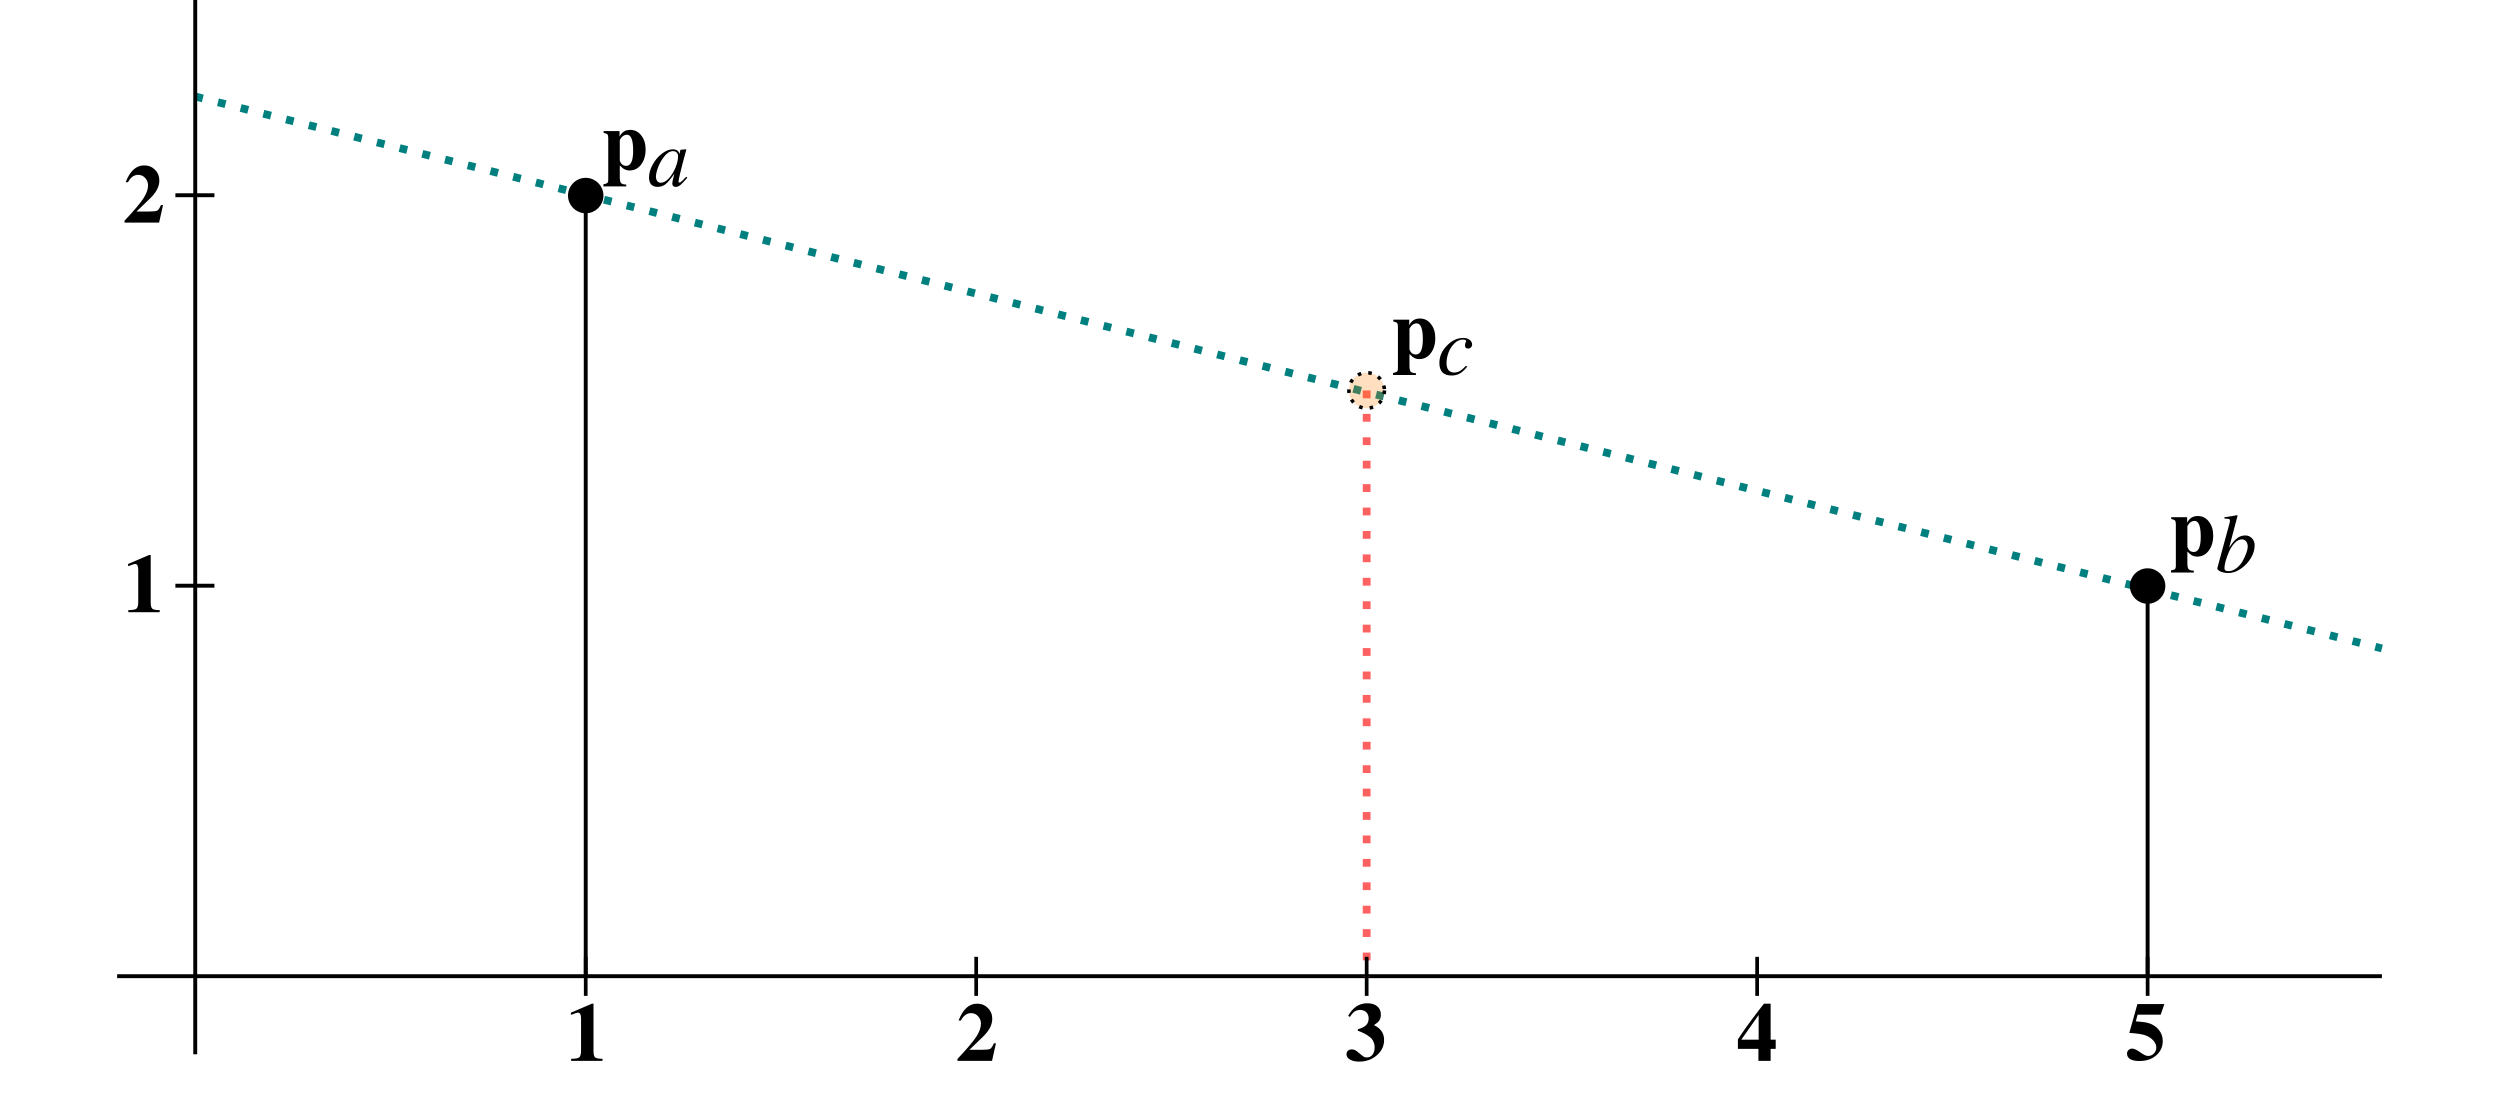
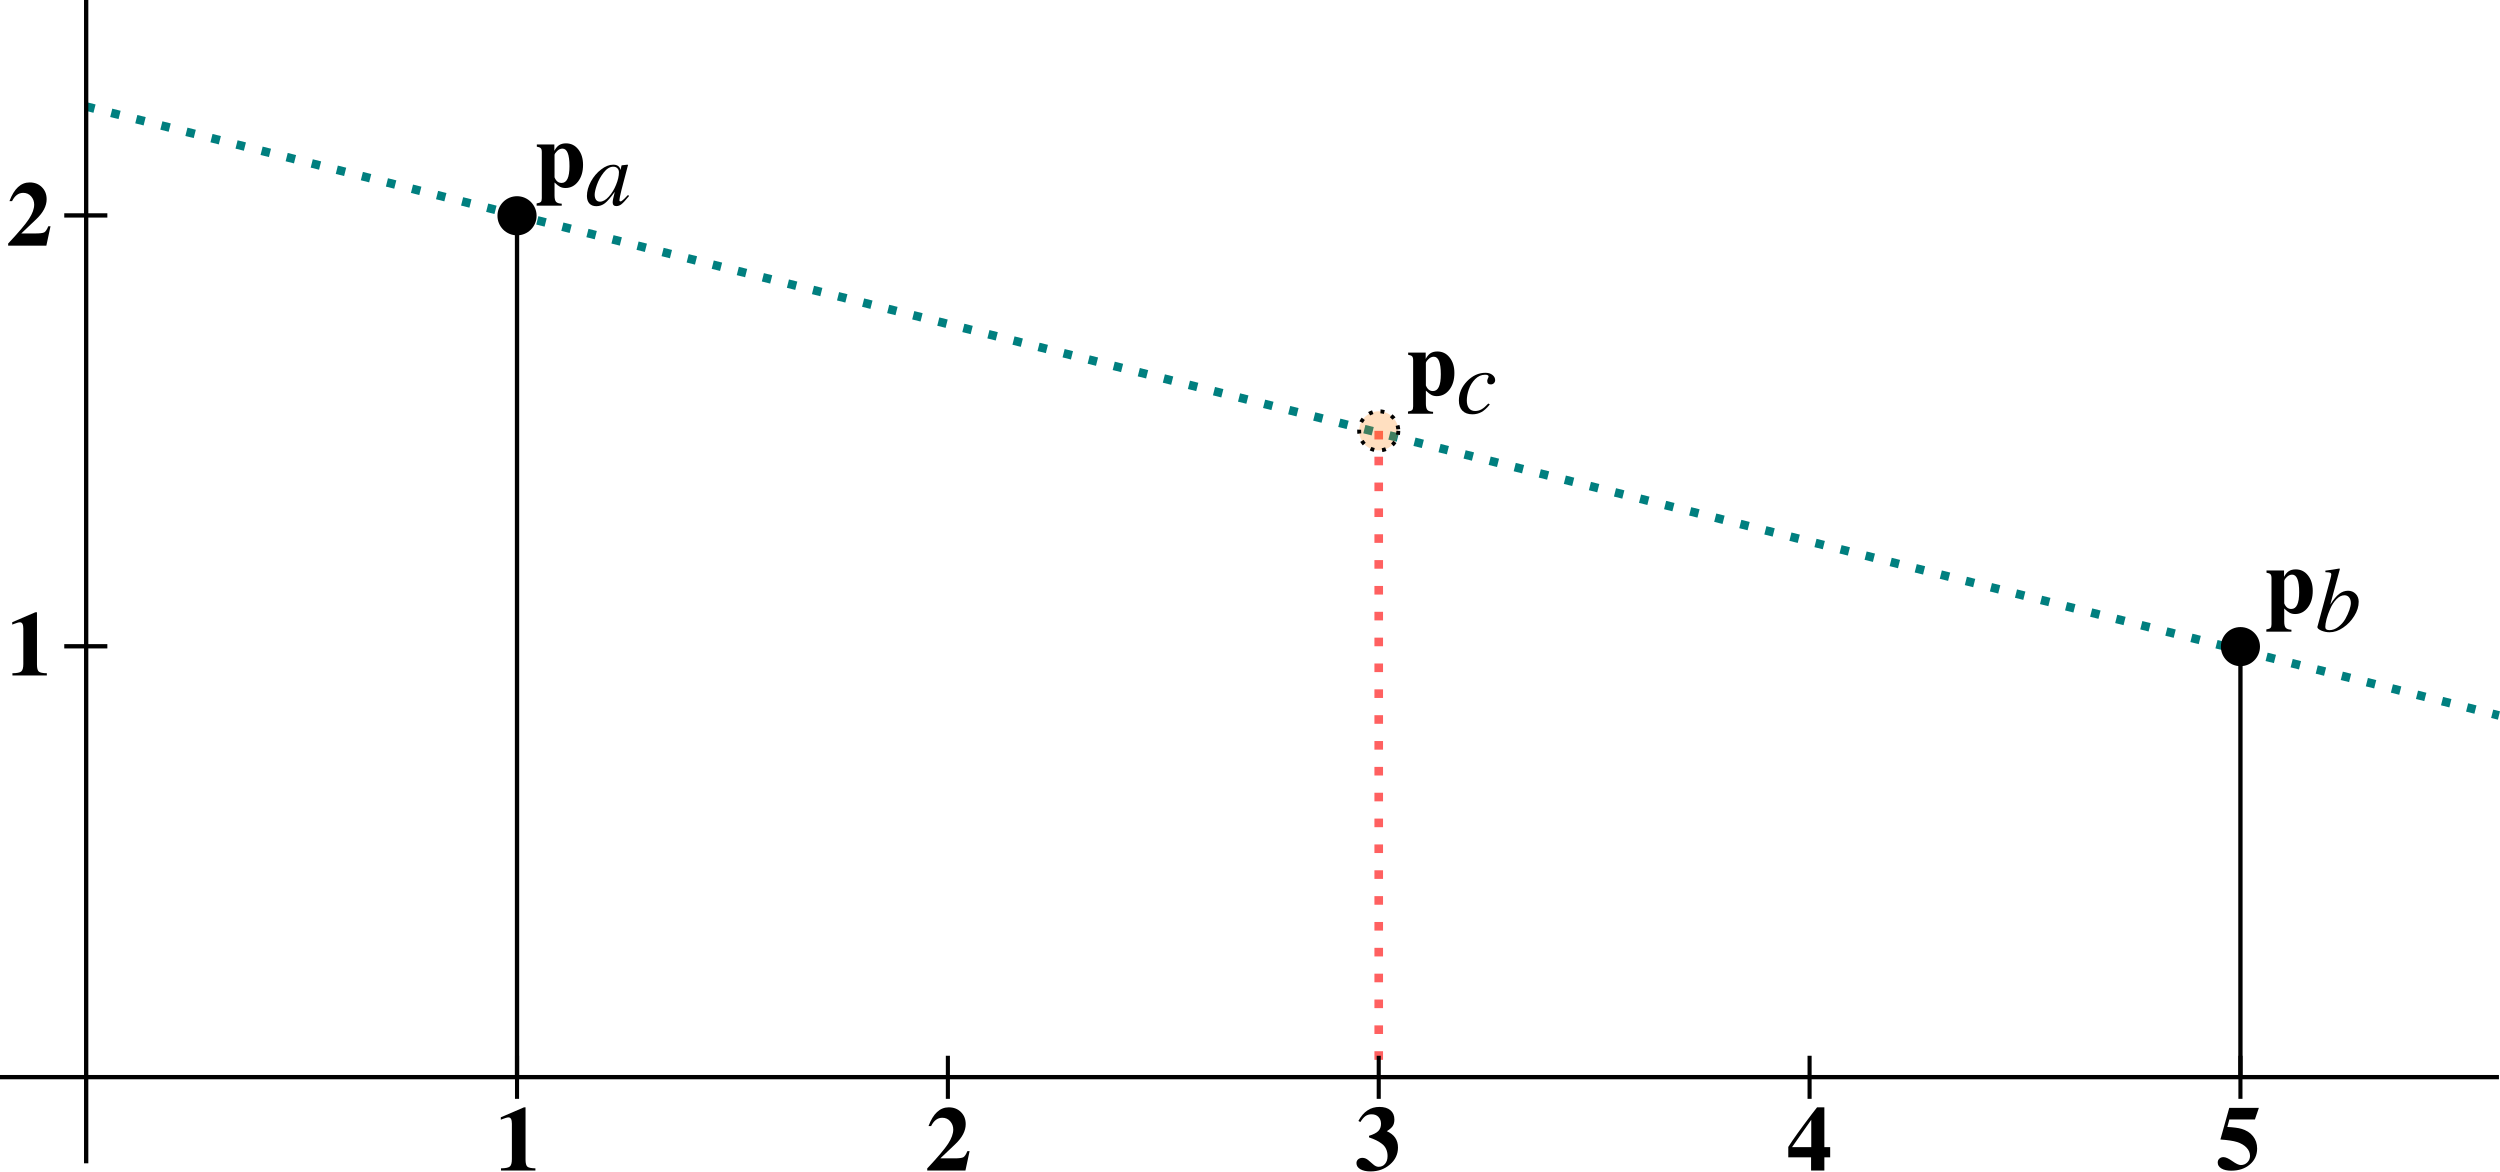
- <svg xmlns="http://www.w3.org/2000/svg" width="640.245" height="281.882" viewBox="0 0 169.398 74.581" version="1.1" id="svg8">
+ <svg xmlns="http://www.w3.org/2000/svg" width="1600" height="749.704" viewBox="0 0 423.333 198.359" version="1.1" id="svg8">
  <defs id="defs2">
    <marker orient="auto" refY="0" refX="0" id="marker1152" style="overflow:visible">
      <path id="path1150" d="m -2.5,-1 c 0,2.76 -2.24,5 -5,5 -2.76,0 -5,-2.24 -5,-5 0,-2.76 2.24,-5 5,-5 2.76,0 5,2.24 5,5 z" style="fill:#000000;fill-opacity:1;fill-rule:evenodd;stroke:#000000;stroke-width:1pt;stroke-opacity:1" transform="matrix(0.8,0,0,0.8,5.92,0.8)" />
    </marker>
    <marker style="overflow:visible" id="DistanceEnd" refX="0" refY="0" orient="auto">
      <g id="g2301" style="fill:#000000;fill-opacity:1;stroke:#000000;stroke-opacity:1">
        <path style="fill:#000000;fill-opacity:1;stroke:#000000;stroke-width:1.15;stroke-linecap:square;stroke-opacity:1" d="M 0,0 H -2" id="path2316" />
        <path style="fill:#000000;fill-opacity:1;fill-rule:evenodd;stroke:#000000;stroke-opacity:1" d="m 0,0 -13,4 4,-4 -4,-4 z" id="path2312" />
        <path style="fill:#000000;fill-opacity:1;stroke:#000000;stroke-width:1;stroke-linecap:square;stroke-opacity:1" d="M 0,-4 V 40" id="path2314" />
      </g>
    </marker>
    <marker orient="auto" refY="0" refX="0" id="DotL" style="overflow:visible">
      <path id="path900" d="m -2.5,-1 c 0,2.76 -2.24,5 -5,5 -2.76,0 -5,-2.24 -5,-5 0,-2.76 2.24,-5 5,-5 2.76,0 5,2.24 5,5 z" style="fill:#000000;fill-opacity:1;fill-rule:evenodd;stroke:#000000;stroke-width:1pt;stroke-opacity:1" transform="matrix(0.8,0,0,0.8,5.92,0.8)" />
    </marker>
  </defs>
-   <g id="layer1" transform="translate(7.7430554e-8,-217.625)">
-     <path style="fill:none;stroke:#007f7f;stroke-width:0.529;stroke-linecap:butt;stroke-linejoin:miter;stroke-miterlimit:4;stroke-dasharray:0.529, 1.058;stroke-dashoffset:0;stroke-opacity:1" d="M 13.229,224.165 161.396,261.563" id="path825" />
-     <path style="fill:none;stroke:#000000;stroke-width:0.265px;stroke-linecap:butt;stroke-linejoin:miter;stroke-opacity:1" d="m 13.229,217.625 v 71.438 0" id="path817" />
-     <path style="fill:none;stroke:#000000;stroke-width:0.265px;stroke-linecap:butt;stroke-linejoin:miter;stroke-opacity:1" d="M 7.937,283.771 H 161.396" id="path819" />
-     <path style="fill:none;stroke:#000000;stroke-width:0.265;stroke-linecap:butt;stroke-linejoin:miter;stroke-miterlimit:4;stroke-dasharray:none;stroke-opacity:1;marker-end:url(#marker1152)" d="m 39.688,283.771 -10e-7,-52.917" id="path821" />
-     <path style="fill:none;stroke:#000000;stroke-width:0.265;stroke-linecap:butt;stroke-linejoin:miter;stroke-miterlimit:4;stroke-dasharray:none;stroke-opacity:1;marker-end:url(#DotL)" d="m 145.521,283.771 -8e-5,-26.458" id="path823" />
-     <path style="fill:none;stroke:#ff6060;stroke-width:0.529;stroke-linecap:butt;stroke-linejoin:miter;stroke-miterlimit:4;stroke-dasharray:0.529, 1.058;stroke-dashoffset:0;stroke-opacity:1" d="m 92.604,244.083 6e-6,39.688 v 0 0" id="path827" />
-     <circle style="opacity:1;fill:#ff7f00;fill-opacity:0.247;stroke:#000000;stroke-width:0.241;stroke-miterlimit:4;stroke-dasharray:0.241, 0.481;stroke-dashoffset:0;stroke-opacity:1" id="path829" cx="92.604" cy="244.083" r="1.203" />
-     <text xml:space="preserve" style="font-style:normal;font-variant:normal;font-weight:bold;font-stretch:normal;font-size:3.528px;line-height:1.25;font-family:FreeSerif;-inkscape-font-specification:'FreeSerif Bold';letter-spacing:0px;word-spacing:0px;fill:#000000;fill-opacity:1;stroke:none;stroke-width:0.265" x="94.315" y="241.877" id="text833">
-       <tspan id="tspan831" x="94.315" y="241.877" style="font-size:5.644px;stroke-width:0.265">p<tspan style="font-style:italic;font-variant:normal;font-weight:normal;font-stretch:normal;font-size:5.644px;font-family:FreeSerif;-inkscape-font-specification:'FreeSerif Italic';baseline-shift:sub" id="tspan835">c</tspan>
+   <g id="layer1" transform="translate(126.9676,-154.4132)">
+     <path style="fill:none;stroke:#007f7f;stroke-width:1.459;stroke-linecap:butt;stroke-linejoin:miter;stroke-miterlimit:4;stroke-dasharray:1.459, 2.918;stroke-dashoffset:0;stroke-opacity:1" d="M -112.376,172.448 296.187,275.57" id="path825" />
+     <path style="fill:none;stroke:#000000;stroke-width:0.73px;stroke-linecap:butt;stroke-linejoin:miter;stroke-opacity:1" d="m -112.376,154.413 v 196.986 0" id="path817" />
+     <path style="fill:none;stroke:#000000;stroke-width:0.73px;stroke-linecap:butt;stroke-linejoin:miter;stroke-opacity:1" d="M -126.968,336.807 H 296.187" id="path819" />
+     <path style="fill:none;stroke:#000000;stroke-width:0.731;stroke-linecap:butt;stroke-linejoin:miter;stroke-miterlimit:4;stroke-dasharray:none;stroke-opacity:1;marker-end:url(#marker1152)" d="m -39.418,336.807 -3e-6,-145.915" id="path821" />
+     <path style="fill:none;stroke:#000000;stroke-width:0.73;stroke-linecap:butt;stroke-linejoin:miter;stroke-miterlimit:4;stroke-dasharray:none;stroke-opacity:1;marker-end:url(#DotL)" d="m 252.413,336.807 -2.3e-4,-72.958" id="path823" />
+     <path style="fill:none;stroke:#ff6060;stroke-width:1.459;stroke-linecap:butt;stroke-linejoin:miter;stroke-miterlimit:4;stroke-dasharray:1.459, 2.918;stroke-dashoffset:0;stroke-opacity:1" d="m 106.497,227.371 1e-5,109.437 v 0 0" id="path827" />
+     <circle style="opacity:1;fill:#ff7f00;fill-opacity:0.247;stroke:#000000;stroke-width:0.663;stroke-miterlimit:4;stroke-dasharray:0.663, 1.327;stroke-dashoffset:0;stroke-opacity:1" id="path829" cx="106.497" cy="227.371" r="3.316" />
+     <text xml:space="preserve" style="font-style:normal;font-variant:normal;font-weight:bold;font-stretch:normal;font-size:9.728px;line-height:1.25;font-family:FreeSerif;-inkscape-font-specification:'FreeSerif Bold';letter-spacing:0px;word-spacing:0px;fill:#000000;fill-opacity:1;stroke:none;stroke-width:0.73" x="111.214" y="221.287" id="text833">
+       <tspan id="tspan831" x="111.214" y="221.287" style="font-size:15.564px;stroke-width:0.73">p<tspan style="font-style:italic;font-variant:normal;font-weight:normal;font-stretch:normal;font-size:15.564px;font-family:FreeSerif;-inkscape-font-specification:'FreeSerif Italic';baseline-shift:sub;stroke-width:0.73" id="tspan835">c</tspan>
      </tspan>
    </text>
-     <text xml:space="preserve" style="font-style:normal;font-variant:normal;font-weight:bold;font-stretch:normal;font-size:5.644px;line-height:1.25;font-family:FreeSerif;-inkscape-font-specification:'FreeSerif Bold';letter-spacing:0px;word-spacing:0px;fill:#000000;fill-opacity:1;stroke:none;stroke-width:0.265" x="40.807" y="229.095" id="text839">
-       <tspan id="tspan837" x="40.807" y="229.095" style="font-size:5.644px;stroke-width:0.265">p<tspan style="font-style:italic;font-variant:normal;font-weight:normal;font-stretch:normal;font-size:5.644px;font-family:FreeSerif;-inkscape-font-specification:'FreeSerif Italic';baseline-shift:sub" id="tspan841">a</tspan>
+     <text xml:space="preserve" style="font-style:normal;font-variant:normal;font-weight:bold;font-stretch:normal;font-size:15.564px;line-height:1.25;font-family:FreeSerif;-inkscape-font-specification:'FreeSerif Bold';letter-spacing:0px;word-spacing:0px;fill:#000000;fill-opacity:1;stroke:none;stroke-width:0.73" x="-36.331" y="186.043" id="text839">
+       <tspan id="tspan837" x="-36.331" y="186.043" style="font-size:15.564px;stroke-width:0.73">p<tspan style="font-style:italic;font-variant:normal;font-weight:normal;font-stretch:normal;font-size:15.564px;font-family:FreeSerif;-inkscape-font-specification:'FreeSerif Italic';baseline-shift:sub;stroke-width:0.73" id="tspan841">a</tspan>
      </tspan>
    </text>
-     <text xml:space="preserve" style="font-style:normal;font-variant:normal;font-weight:bold;font-stretch:normal;font-size:3.528px;line-height:1.25;font-family:FreeSerif;-inkscape-font-specification:'FreeSerif Bold';letter-spacing:0px;word-spacing:0px;fill:#000000;fill-opacity:1;stroke:none;stroke-width:0.265" x="147.026" y="255.26" id="text845">
-       <tspan id="tspan843" x="147.026" y="255.26" style="font-size:5.644px;stroke-width:0.265">p<tspan style="font-style:italic;font-variant:normal;font-weight:normal;font-stretch:normal;font-size:5.644px;font-family:FreeSerif;-inkscape-font-specification:'FreeSerif Italic';baseline-shift:sub" id="tspan847">b</tspan>
+     <text xml:space="preserve" style="font-style:normal;font-variant:normal;font-weight:bold;font-stretch:normal;font-size:9.728px;line-height:1.25;font-family:FreeSerif;-inkscape-font-specification:'FreeSerif Bold';letter-spacing:0px;word-spacing:0px;fill:#000000;fill-opacity:1;stroke:none;stroke-width:0.73" x="256.563" y="258.19" id="text845">
+       <tspan id="tspan843" x="256.563" y="258.19" style="font-size:15.564px;stroke-width:0.73">p<tspan style="font-style:italic;font-variant:normal;font-weight:normal;font-stretch:normal;font-size:15.564px;font-family:FreeSerif;-inkscape-font-specification:'FreeSerif Italic';baseline-shift:sub;stroke-width:0.73" id="tspan847">b</tspan>
      </tspan>
    </text>
-     <text xml:space="preserve" style="font-style:normal;font-variant:normal;font-weight:bold;font-stretch:normal;font-size:5.644px;line-height:1.25;font-family:FreeSerif;-inkscape-font-specification:'FreeSerif Bold';letter-spacing:0px;word-spacing:0px;fill:#000000;fill-opacity:1;stroke:none;stroke-width:0.265" x="38.324" y="289.506" id="text5154">
-       <tspan id="tspan5152" x="38.324" y="289.506" style="font-size:5.644px;stroke-width:0.265">1</tspan>
+     <text xml:space="preserve" style="font-style:normal;font-variant:normal;font-weight:bold;font-stretch:normal;font-size:15.564px;line-height:1.25;font-family:FreeSerif;-inkscape-font-specification:'FreeSerif Bold';letter-spacing:0px;word-spacing:0px;fill:#000000;fill-opacity:1;stroke:none;stroke-width:0.73" x="-43.179" y="352.622" id="text5154">
+       <tspan id="tspan5152" x="-43.179" y="352.622" style="font-size:15.564px;stroke-width:0.73">1</tspan>
    </text>
-     <text xml:space="preserve" style="font-style:normal;font-variant:normal;font-weight:bold;font-stretch:normal;font-size:5.644px;line-height:1.25;font-family:FreeSerif;-inkscape-font-specification:'FreeSerif Bold';letter-spacing:0px;word-spacing:0px;fill:#000000;fill-opacity:1;stroke:none;stroke-width:0.265" x="64.782" y="289.506" id="text5158">
-       <tspan id="tspan5156" x="64.782" y="289.506" style="font-size:5.644px;stroke-width:0.265">2</tspan>
+     <text xml:space="preserve" style="font-style:normal;font-variant:normal;font-weight:bold;font-stretch:normal;font-size:15.564px;line-height:1.25;font-family:FreeSerif;-inkscape-font-specification:'FreeSerif Bold';letter-spacing:0px;word-spacing:0px;fill:#000000;fill-opacity:1;stroke:none;stroke-width:0.73" x="29.778" y="352.622" id="text5158">
+       <tspan id="tspan5156" x="29.778" y="352.622" style="font-size:15.564px;stroke-width:0.73">2</tspan>
    </text>
-     <text xml:space="preserve" style="font-style:normal;font-variant:normal;font-weight:bold;font-stretch:normal;font-size:5.644px;line-height:1.25;font-family:FreeSerif;-inkscape-font-specification:'FreeSerif Bold';letter-spacing:0px;word-spacing:0px;fill:#000000;fill-opacity:1;stroke:none;stroke-width:0.265" x="91.145" y="289.481" id="text5162">
-       <tspan id="tspan5160" x="91.145" y="289.481" style="font-size:5.644px;stroke-width:0.265">3</tspan>
+     <text xml:space="preserve" style="font-style:normal;font-variant:normal;font-weight:bold;font-stretch:normal;font-size:15.564px;line-height:1.25;font-family:FreeSerif;-inkscape-font-specification:'FreeSerif Bold';letter-spacing:0px;word-spacing:0px;fill:#000000;fill-opacity:1;stroke:none;stroke-width:0.73" x="102.475" y="352.554" id="text5162">
+       <tspan id="tspan5160" x="102.475" y="352.554" style="font-size:15.564px;stroke-width:0.73">3</tspan>
    </text>
-     <text xml:space="preserve" style="font-style:normal;font-variant:normal;font-weight:bold;font-stretch:normal;font-size:5.644px;line-height:1.25;font-family:FreeSerif;-inkscape-font-specification:'FreeSerif Bold';letter-spacing:0px;word-spacing:0px;fill:#000000;fill-opacity:1;stroke:none;stroke-width:0.265" x="117.647" y="289.506" id="text5166">
-       <tspan id="tspan5164" x="117.647" y="289.506" style="font-size:5.644px;stroke-width:0.265">4</tspan>
+     <text xml:space="preserve" style="font-style:normal;font-variant:normal;font-weight:bold;font-stretch:normal;font-size:15.564px;line-height:1.25;font-family:FreeSerif;-inkscape-font-specification:'FreeSerif Bold';letter-spacing:0px;word-spacing:0px;fill:#000000;fill-opacity:1;stroke:none;stroke-width:0.73" x="175.551" y="352.622" id="text5166">
+       <tspan id="tspan5164" x="175.551" y="352.622" style="font-size:15.564px;stroke-width:0.73">4</tspan>
    </text>
-     <text xml:space="preserve" style="font-style:normal;font-variant:normal;font-weight:bold;font-stretch:normal;font-size:5.644px;line-height:1.25;font-family:FreeSerif;-inkscape-font-specification:'FreeSerif Bold';letter-spacing:0px;word-spacing:0px;fill:#000000;fill-opacity:1;stroke:none;stroke-width:0.265" x="144.001" y="289.471" id="text5170">
-       <tspan id="tspan5168" x="144.001" y="289.471" style="font-size:5.644px;stroke-width:0.265">5</tspan>
+     <text xml:space="preserve" style="font-style:normal;font-variant:normal;font-weight:bold;font-stretch:normal;font-size:15.564px;line-height:1.25;font-family:FreeSerif;-inkscape-font-specification:'FreeSerif Bold';letter-spacing:0px;word-spacing:0px;fill:#000000;fill-opacity:1;stroke:none;stroke-width:0.73" x="248.223" y="352.525" id="text5170">
+       <tspan id="tspan5168" x="248.223" y="352.525" style="font-size:15.564px;stroke-width:0.73">5</tspan>
    </text>
-     <text xml:space="preserve" style="font-style:normal;font-variant:normal;font-weight:bold;font-stretch:normal;font-size:5.644px;line-height:1.25;font-family:FreeSerif;-inkscape-font-specification:'FreeSerif Bold';letter-spacing:0px;word-spacing:0px;fill:#000000;fill-opacity:1;stroke:none;stroke-width:0.265" x="8.321" y="259.104" id="text5174">
-       <tspan id="tspan5172" x="8.321" y="259.104" style="font-size:5.644px;stroke-width:0.265">1</tspan>
+     <text xml:space="preserve" style="font-style:normal;font-variant:normal;font-weight:bold;font-stretch:normal;font-size:15.564px;line-height:1.25;font-family:FreeSerif;-inkscape-font-specification:'FreeSerif Bold';letter-spacing:0px;word-spacing:0px;fill:#000000;fill-opacity:1;stroke:none;stroke-width:0.73" x="-125.909" y="268.789" id="text5174">
+       <tspan id="tspan5172" x="-125.909" y="268.789" style="font-size:15.564px;stroke-width:0.73">1</tspan>
    </text>
-     <text xml:space="preserve" style="font-style:normal;font-variant:normal;font-weight:bold;font-stretch:normal;font-size:5.644px;line-height:1.25;font-family:FreeSerif;-inkscape-font-specification:'FreeSerif Bold';letter-spacing:0px;word-spacing:0px;fill:#000000;fill-opacity:1;stroke:none;stroke-width:0.265" x="8.342" y="232.708" id="text5178">
-       <tspan id="tspan5176" x="8.342" y="232.708" style="font-size:5.644px;stroke-width:0.265">2</tspan>
+     <text xml:space="preserve" style="font-style:normal;font-variant:normal;font-weight:bold;font-stretch:normal;font-size:15.564px;line-height:1.25;font-family:FreeSerif;-inkscape-font-specification:'FreeSerif Bold';letter-spacing:0px;word-spacing:0px;fill:#000000;fill-opacity:1;stroke:none;stroke-width:0.73" x="-125.851" y="196.004" id="text5178">
+       <tspan id="tspan5176" x="-125.851" y="196.004" style="font-size:15.564px;stroke-width:0.73">2</tspan>
    </text>
-     <path style="fill:none;stroke:#000000;stroke-width:0.265;stroke-linecap:butt;stroke-linejoin:miter;stroke-miterlimit:4;stroke-dasharray:none;stroke-opacity:1" d="m 11.884,230.854 h 2.646" id="path7422" />
-     <path style="fill:none;stroke:#000000;stroke-width:0.265;stroke-linecap:butt;stroke-linejoin:miter;stroke-miterlimit:4;stroke-dasharray:none;stroke-opacity:1" d="m 11.884,257.312 h 2.646" id="path7422-3" />
-     <path style="fill:none;stroke:#000000;stroke-width:0.251px;stroke-linecap:butt;stroke-linejoin:miter;stroke-opacity:1" d="m 66.146,282.458 v 2.646" id="path7439" />
-     <path style="fill:none;stroke:#000000;stroke-width:0.251px;stroke-linecap:butt;stroke-linejoin:miter;stroke-opacity:1" d="m 39.688,282.458 v 2.646" id="path7439-6" />
-     <path style="fill:none;stroke:#000000;stroke-width:0.251px;stroke-linecap:butt;stroke-linejoin:miter;stroke-opacity:1" d="m 92.604,282.458 v 2.646" id="path7439-7" />
-     <path style="fill:none;stroke:#000000;stroke-width:0.251px;stroke-linecap:butt;stroke-linejoin:miter;stroke-opacity:1" d="m 119.062,282.458 v 2.646" id="path7439-5" />
-     <path style="fill:none;stroke:#000000;stroke-width:0.251px;stroke-linecap:butt;stroke-linejoin:miter;stroke-opacity:1" d="m 145.521,282.458 v 2.646" id="path7439-3" />
+     <path style="fill:none;stroke:#000000;stroke-width:0.73;stroke-linecap:butt;stroke-linejoin:miter;stroke-miterlimit:4;stroke-dasharray:none;stroke-opacity:1" d="m -116.086,190.892 h 7.296" id="path7422" />
+     <path style="fill:none;stroke:#000000;stroke-width:0.73;stroke-linecap:butt;stroke-linejoin:miter;stroke-miterlimit:4;stroke-dasharray:none;stroke-opacity:1" d="m -116.086,263.85 h 7.296" id="path7422-3" />
+     <path style="fill:none;stroke:#000000;stroke-width:0.693px;stroke-linecap:butt;stroke-linejoin:miter;stroke-opacity:1" d="m 33.539,333.188 v 7.296" id="path7439" />
+     <path style="fill:none;stroke:#000000;stroke-width:0.693px;stroke-linecap:butt;stroke-linejoin:miter;stroke-opacity:1" d="m -39.418,333.188 v 7.296" id="path7439-6" />
+     <path style="fill:none;stroke:#000000;stroke-width:0.693px;stroke-linecap:butt;stroke-linejoin:miter;stroke-opacity:1" d="m 106.497,333.188 v 7.296" id="path7439-7" />
+     <path style="fill:none;stroke:#000000;stroke-width:0.693px;stroke-linecap:butt;stroke-linejoin:miter;stroke-opacity:1" d="m 179.455,333.188 v 7.296" id="path7439-5" />
+     <path style="fill:none;stroke:#000000;stroke-width:0.693px;stroke-linecap:butt;stroke-linejoin:miter;stroke-opacity:1" d="m 252.413,333.188 v 7.296" id="path7439-3" />
  </g>
</svg>
